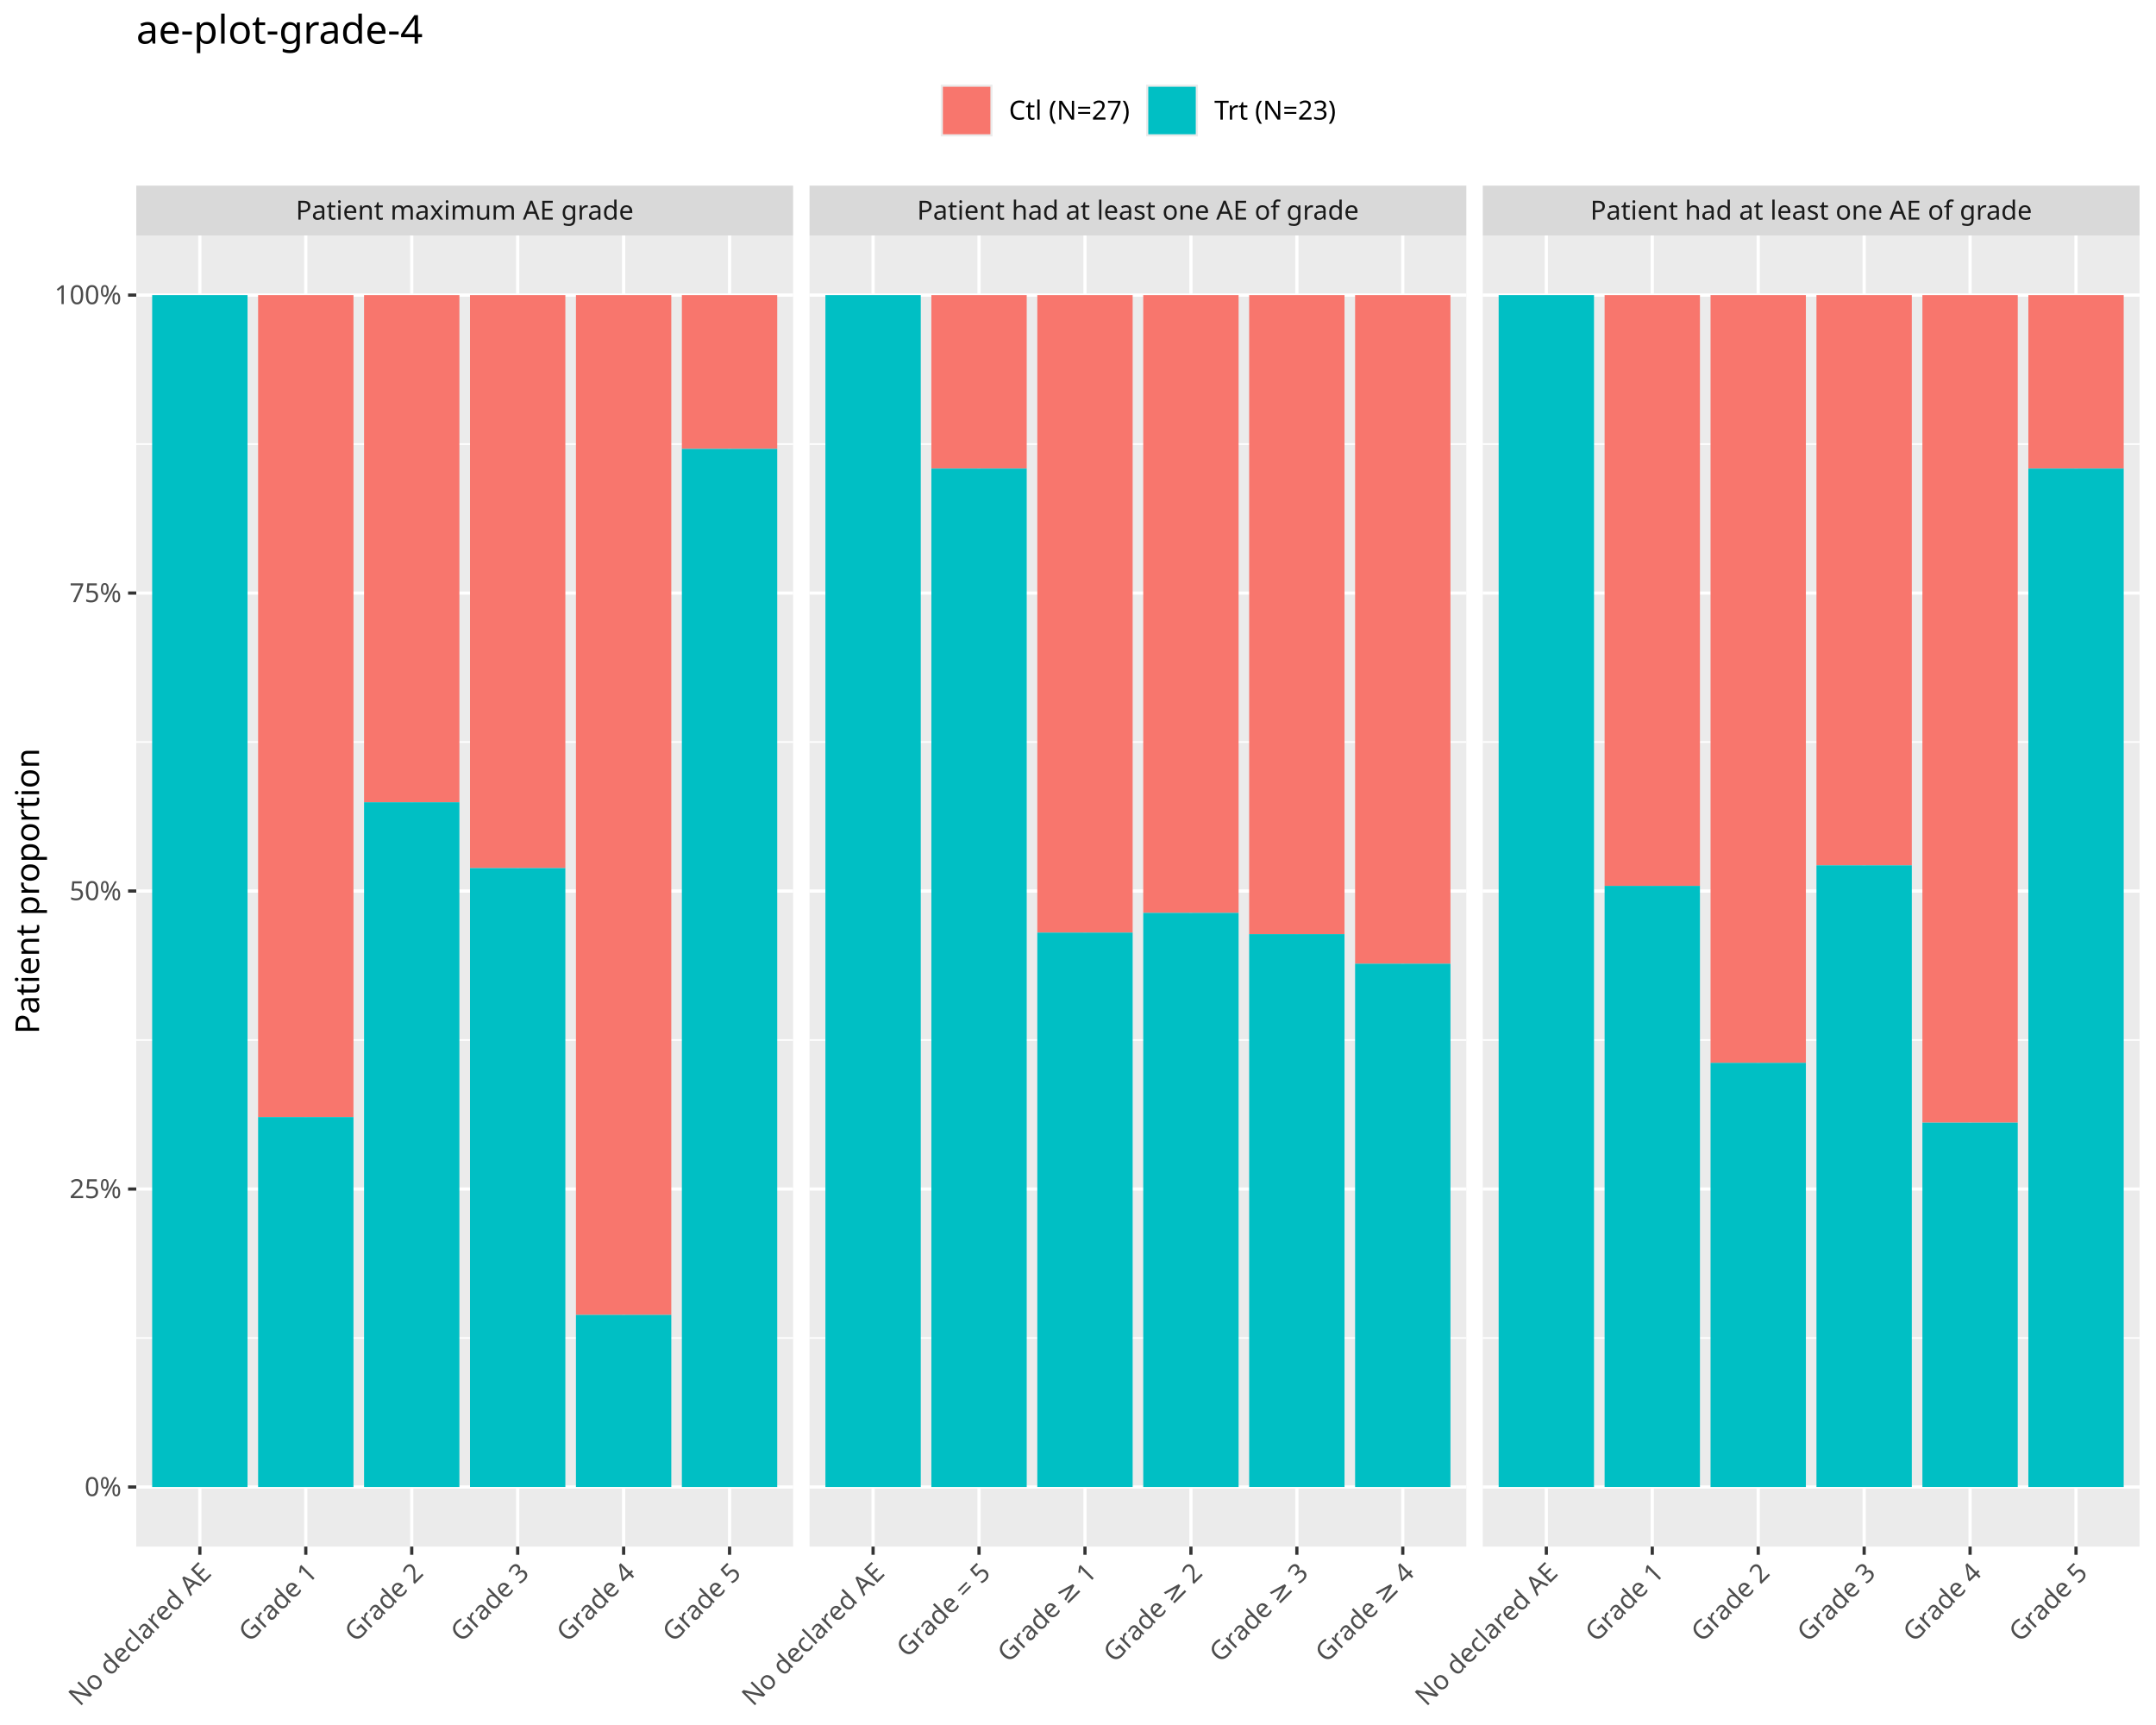
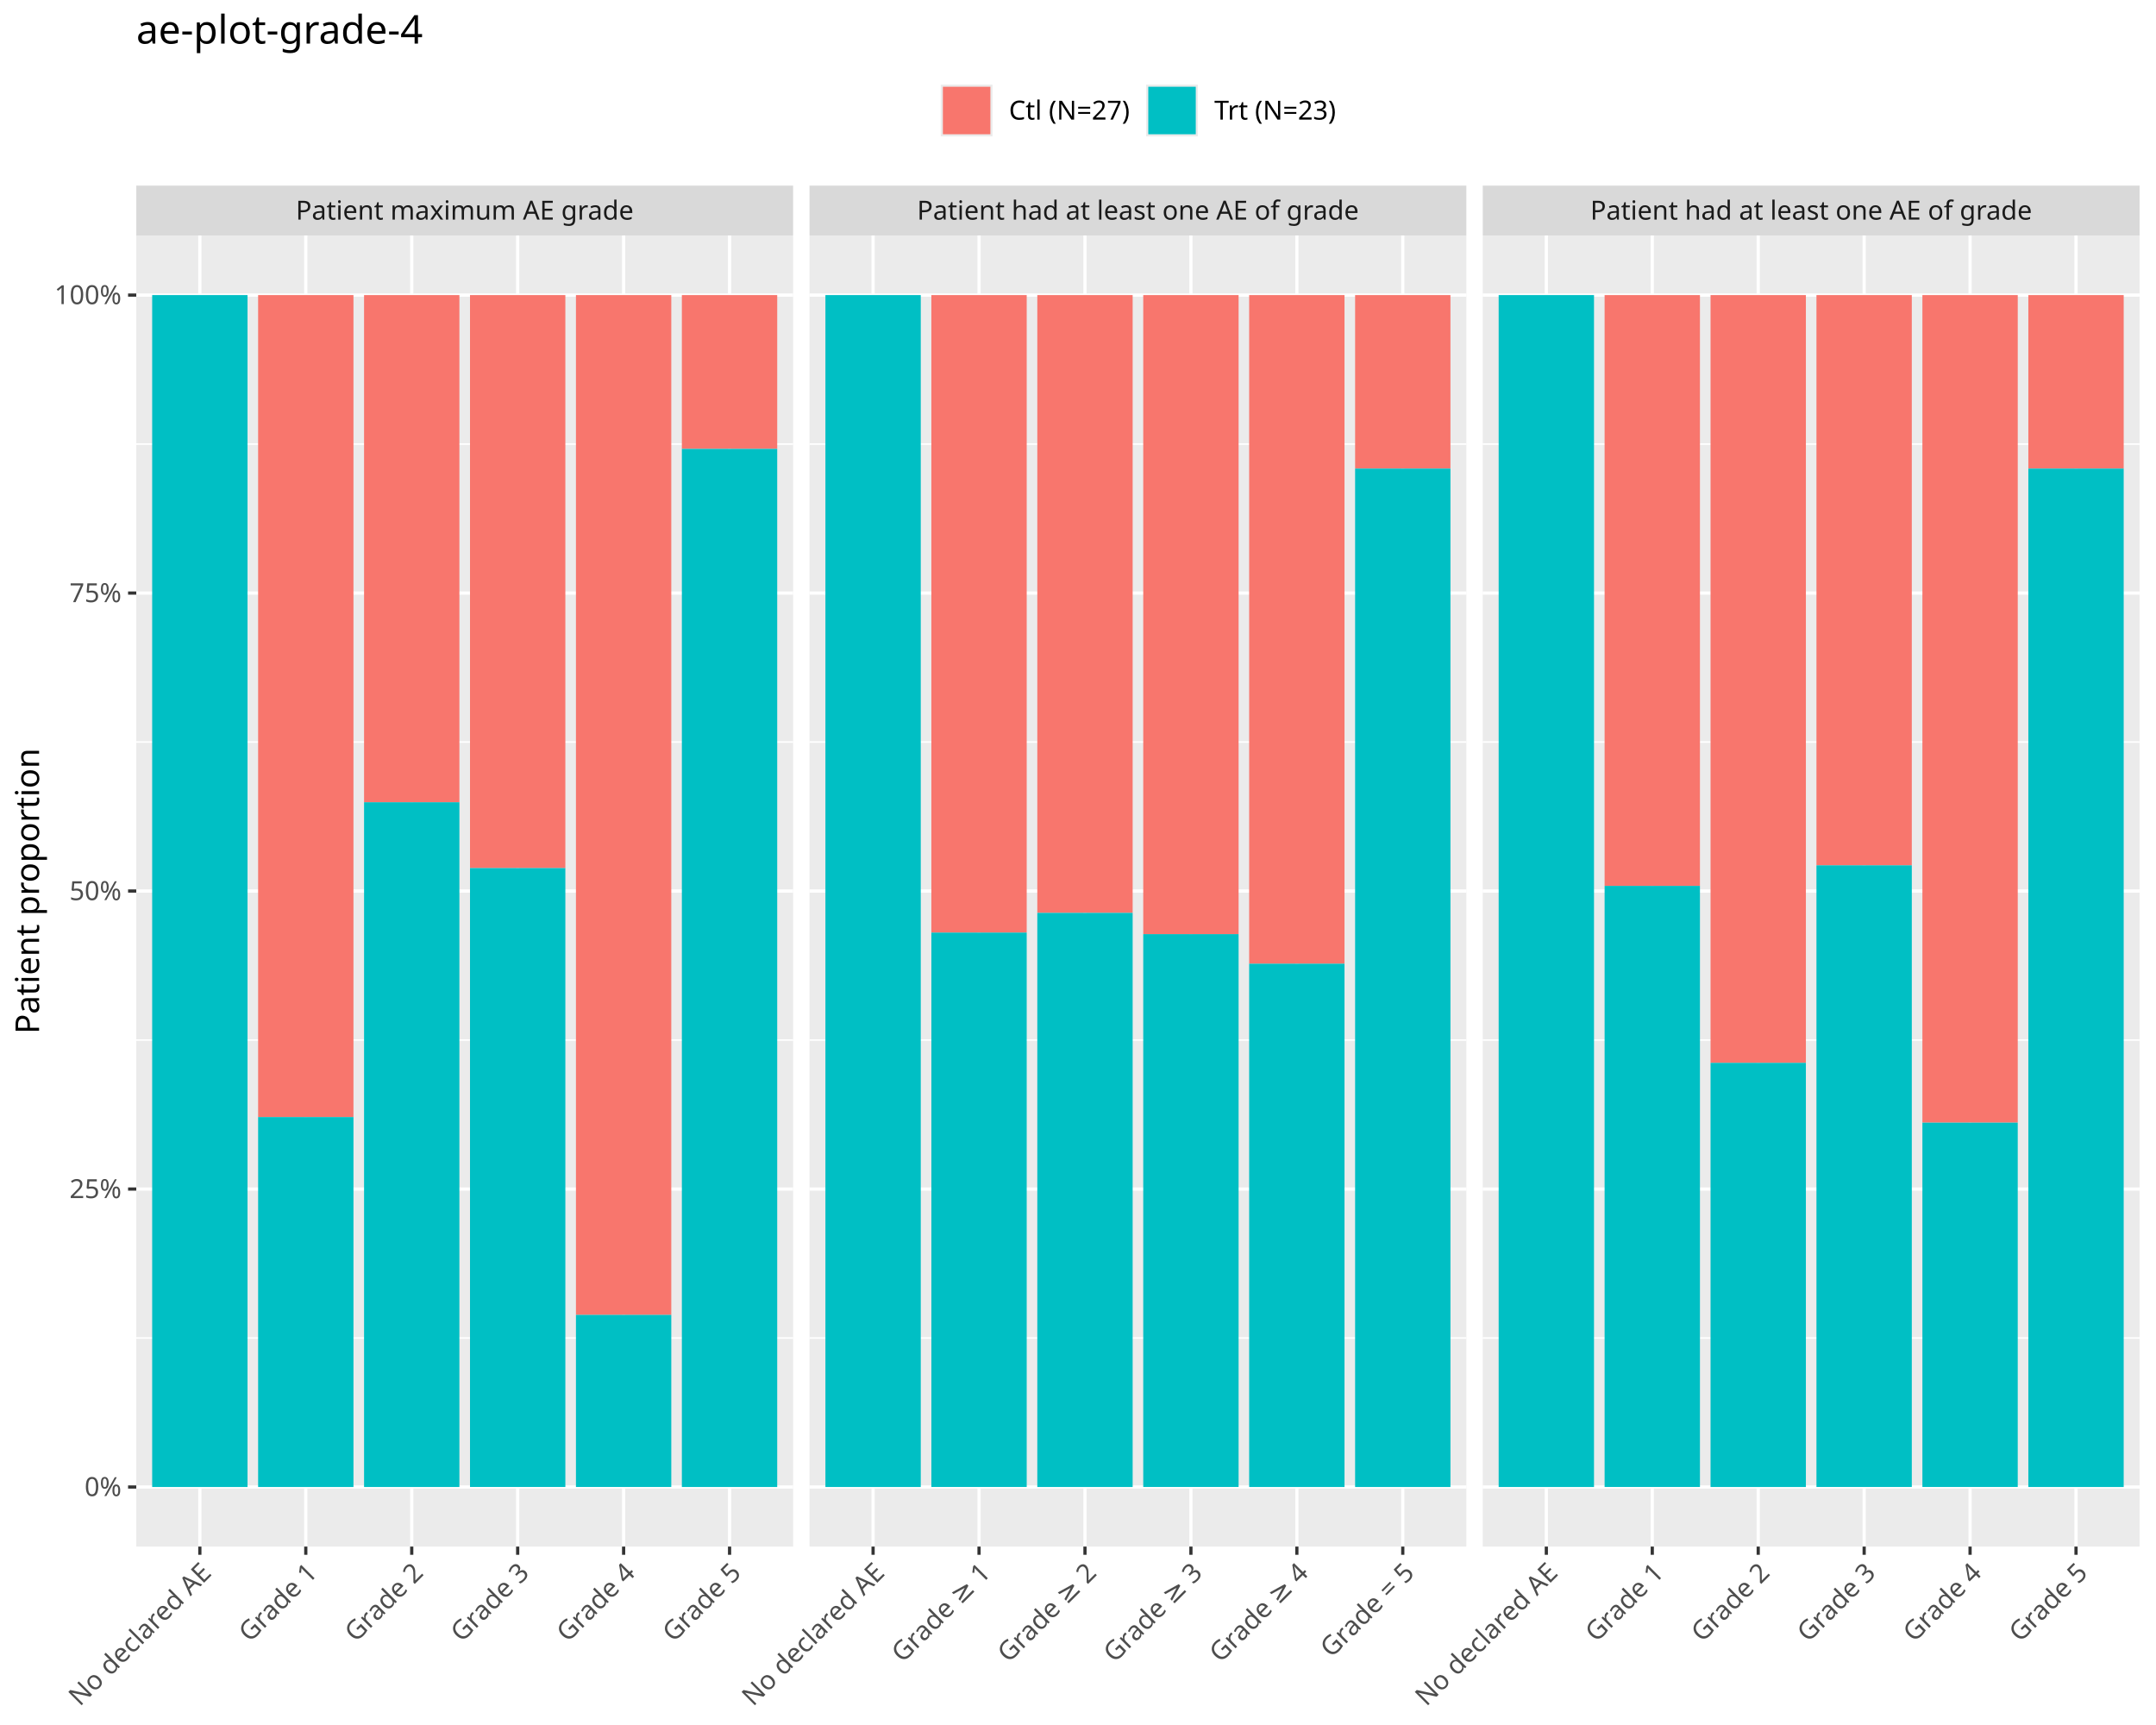
<svg xmlns="http://www.w3.org/2000/svg" class="svglite" data-engine-version="2.0" width="720.00pt" height="576.00pt" viewBox="0 0 720.00 576.00">
  <defs>
    <style type="text/css">
    .svglite line, .svglite polyline, .svglite polygon, .svglite path, .svglite rect, .svglite circle {
      fill: none;
      stroke: #000000;
      stroke-linecap: round;
      stroke-linejoin: round;
      stroke-miterlimit: 10.00;
    }
  </style>
  </defs>
  <rect width="100%" height="100%" style="stroke: none; fill: #FFFFFF;" />
  <defs>
    <clipPath id="cpMC4wMHw3MjAuMDB8MC4wMHw1NzYuMDA=">
      <rect x="0.00" y="0.00" width="720.00" height="576.00" />
    </clipPath>
  </defs>
  <g clip-path="url(#cpMC4wMHw3MjAuMDB8MC4wMHw1NzYuMDA=)">
    <rect x="0" y="0.00" width="720.00" height="576.00" style="stroke-width: 1.07; stroke: #FFFFFF; fill: #FFFFFF;" />
  </g>
  <defs>
    <clipPath id="cpNDUuNTF8MjY0Ljg2fDc4LjYzfDUxNi40Mw==">
      <rect x="45.51" y="78.63" width="219.35" height="437.79" />
    </clipPath>
  </defs>
  <g clip-path="url(#cpNDUuNTF8MjY0Ljg2fDc4LjYzfDUxNi40Mw==)">
    <rect x="45.51" y="78.63" width="219.35" height="437.79" style="stroke-width: 1.07; stroke: none; fill: #EBEBEB;" />
    <polyline points="45.51,446.78 264.86,446.78 " style="stroke-width: 0.53; stroke: #FFFFFF; stroke-linecap: butt;" />
    <polyline points="45.51,347.28 264.86,347.28 " style="stroke-width: 0.53; stroke: #FFFFFF; stroke-linecap: butt;" />
    <polyline points="45.51,247.78 264.86,247.78 " style="stroke-width: 0.53; stroke: #FFFFFF; stroke-linecap: butt;" />
    <polyline points="45.51,148.28 264.86,148.28 " style="stroke-width: 0.53; stroke: #FFFFFF; stroke-linecap: butt;" />
    <polyline points="45.51,496.53 264.86,496.53 " style="stroke-width: 1.07; stroke: #FFFFFF; stroke-linecap: butt;" />
    <polyline points="45.51,397.03 264.86,397.03 " style="stroke-width: 1.07; stroke: #FFFFFF; stroke-linecap: butt;" />
    <polyline points="45.51,297.53 264.86,297.53 " style="stroke-width: 1.07; stroke: #FFFFFF; stroke-linecap: butt;" />
    <polyline points="45.51,198.03 264.86,198.03 " style="stroke-width: 1.07; stroke: #FFFFFF; stroke-linecap: butt;" />
    <polyline points="45.51,98.53 264.86,98.53 " style="stroke-width: 1.07; stroke: #FFFFFF; stroke-linecap: butt;" />
    <polyline points="66.74,516.43 66.74,78.63 " style="stroke-width: 1.07; stroke: #FFFFFF; stroke-linecap: butt;" />
    <polyline points="102.12,516.43 102.12,78.63 " style="stroke-width: 1.07; stroke: #FFFFFF; stroke-linecap: butt;" />
    <polyline points="137.50,516.43 137.50,78.63 " style="stroke-width: 1.07; stroke: #FFFFFF; stroke-linecap: butt;" />
    <polyline points="172.88,516.43 172.88,78.63 " style="stroke-width: 1.07; stroke: #FFFFFF; stroke-linecap: butt;" />
    <polyline points="208.26,516.43 208.26,78.63 " style="stroke-width: 1.07; stroke: #FFFFFF; stroke-linecap: butt;" />
    <polyline points="243.64,516.43 243.64,78.63 " style="stroke-width: 1.07; stroke: #FFFFFF; stroke-linecap: butt;" />
    <rect x="50.82" y="98.53" width="31.84" height="0.00" style="stroke-width: 1.07; stroke: none; stroke-linecap: butt; stroke-linejoin: miter; fill: #F8766D;" />
    <rect x="50.82" y="98.53" width="31.84" height="398.00" style="stroke-width: 1.07; stroke: none; stroke-linecap: butt; stroke-linejoin: miter; fill: #00BFC4;" />
    <rect x="86.20" y="98.53" width="31.84" height="274.48" style="stroke-width: 1.07; stroke: none; stroke-linecap: butt; stroke-linejoin: miter; fill: #F8766D;" />
    <rect x="86.20" y="373.01" width="31.84" height="123.52" style="stroke-width: 1.07; stroke: none; stroke-linecap: butt; stroke-linejoin: miter; fill: #00BFC4;" />
    <rect x="121.58" y="98.53" width="31.84" height="169.36" style="stroke-width: 1.07; stroke: none; stroke-linecap: butt; stroke-linejoin: miter; fill: #F8766D;" />
    <rect x="121.58" y="267.89" width="31.84" height="228.64" style="stroke-width: 1.07; stroke: none; stroke-linecap: butt; stroke-linejoin: miter; fill: #00BFC4;" />
    <rect x="156.96" y="98.53" width="31.84" height="191.34" style="stroke-width: 1.07; stroke: none; stroke-linecap: butt; stroke-linejoin: miter; fill: #F8766D;" />
    <rect x="156.96" y="289.87" width="31.84" height="206.65" style="stroke-width: 1.07; stroke: none; stroke-linecap: butt; stroke-linejoin: miter; fill: #00BFC4;" />
    <rect x="192.34" y="98.53" width="31.84" height="340.53" style="stroke-width: 1.07; stroke: none; stroke-linecap: butt; stroke-linejoin: miter; fill: #F8766D;" />
    <rect x="192.34" y="439.06" width="31.84" height="57.46" style="stroke-width: 1.07; stroke: none; stroke-linecap: butt; stroke-linejoin: miter; fill: #00BFC4;" />
    <rect x="227.71" y="98.53" width="31.84" height="51.35" style="stroke-width: 1.07; stroke: none; stroke-linecap: butt; stroke-linejoin: miter; fill: #F8766D;" />
    <rect x="227.71" y="149.89" width="31.84" height="346.64" style="stroke-width: 1.07; stroke: none; stroke-linecap: butt; stroke-linejoin: miter; fill: #00BFC4;" />
  </g>
  <g clip-path="url(#cpMC4wMHw3MjAuMDB8MC4wMHw1NzYuMDA=)">
</g>
  <defs>
    <clipPath id="cpMjcwLjM0fDQ4OS42OXw3OC42M3w1MTYuNDM=">
      <rect x="270.34" y="78.63" width="219.35" height="437.79" />
    </clipPath>
  </defs>
  <g clip-path="url(#cpMjcwLjM0fDQ4OS42OXw3OC42M3w1MTYuNDM=)">
    <rect x="270.34" y="78.63" width="219.35" height="437.79" style="stroke-width: 1.07; stroke: none; fill: #EBEBEB;" />
    <polyline points="270.34,446.78 489.69,446.78 " style="stroke-width: 0.53; stroke: #FFFFFF; stroke-linecap: butt;" />
    <polyline points="270.34,347.28 489.69,347.28 " style="stroke-width: 0.53; stroke: #FFFFFF; stroke-linecap: butt;" />
    <polyline points="270.34,247.78 489.69,247.78 " style="stroke-width: 0.53; stroke: #FFFFFF; stroke-linecap: butt;" />
    <polyline points="270.34,148.28 489.69,148.28 " style="stroke-width: 0.53; stroke: #FFFFFF; stroke-linecap: butt;" />
    <polyline points="270.34,496.53 489.69,496.53 " style="stroke-width: 1.07; stroke: #FFFFFF; stroke-linecap: butt;" />
    <polyline points="270.34,397.03 489.69,397.03 " style="stroke-width: 1.07; stroke: #FFFFFF; stroke-linecap: butt;" />
    <polyline points="270.34,297.53 489.69,297.53 " style="stroke-width: 1.07; stroke: #FFFFFF; stroke-linecap: butt;" />
    <polyline points="270.34,198.03 489.69,198.03 " style="stroke-width: 1.07; stroke: #FFFFFF; stroke-linecap: butt;" />
    <polyline points="270.34,98.53 489.69,98.53 " style="stroke-width: 1.07; stroke: #FFFFFF; stroke-linecap: butt;" />
    <polyline points="291.57,516.43 291.57,78.63 " style="stroke-width: 1.07; stroke: #FFFFFF; stroke-linecap: butt;" />
    <polyline points="326.95,516.43 326.95,78.63 " style="stroke-width: 1.07; stroke: #FFFFFF; stroke-linecap: butt;" />
    <polyline points="362.33,516.43 362.33,78.63 " style="stroke-width: 1.07; stroke: #FFFFFF; stroke-linecap: butt;" />
    <polyline points="397.71,516.43 397.71,78.63 " style="stroke-width: 1.07; stroke: #FFFFFF; stroke-linecap: butt;" />
    <polyline points="433.09,516.43 433.09,78.63 " style="stroke-width: 1.07; stroke: #FFFFFF; stroke-linecap: butt;" />
    <polyline points="468.46,516.43 468.46,78.63 " style="stroke-width: 1.07; stroke: #FFFFFF; stroke-linecap: butt;" />
    <rect x="275.65" y="98.53" width="31.84" height="0.00" style="stroke-width: 1.07; stroke: none; stroke-linecap: butt; stroke-linejoin: miter; fill: #F8766D;" />
    <rect x="275.65" y="98.53" width="31.84" height="398.00" style="stroke-width: 1.07; stroke: none; stroke-linecap: butt; stroke-linejoin: miter; fill: #00BFC4;" />
-     <rect x="311.03" y="98.53" width="31.84" height="57.94" style="stroke-width: 1.07; stroke: none; stroke-linecap: butt; stroke-linejoin: miter; fill: #F8766D;" />
-     <rect x="311.03" y="156.47" width="31.84" height="340.06" style="stroke-width: 1.07; stroke: none; stroke-linecap: butt; stroke-linejoin: miter; fill: #00BFC4;" />
-     <rect x="346.41" y="98.53" width="31.84" height="212.88" style="stroke-width: 1.07; stroke: none; stroke-linecap: butt; stroke-linejoin: miter; fill: #F8766D;" />
-     <rect x="346.41" y="311.41" width="31.84" height="185.11" style="stroke-width: 1.07; stroke: none; stroke-linecap: butt; stroke-linejoin: miter; fill: #00BFC4;" />
-     <rect x="381.79" y="98.53" width="31.84" height="206.28" style="stroke-width: 1.07; stroke: none; stroke-linecap: butt; stroke-linejoin: miter; fill: #F8766D;" />
-     <rect x="381.79" y="304.82" width="31.84" height="191.71" style="stroke-width: 1.07; stroke: none; stroke-linecap: butt; stroke-linejoin: miter; fill: #00BFC4;" />
-     <rect x="417.16" y="98.53" width="31.84" height="213.40" style="stroke-width: 1.07; stroke: none; stroke-linecap: butt; stroke-linejoin: miter; fill: #F8766D;" />
-     <rect x="417.16" y="311.93" width="31.84" height="184.59" style="stroke-width: 1.07; stroke: none; stroke-linecap: butt; stroke-linejoin: miter; fill: #00BFC4;" />
-     <rect x="452.54" y="98.53" width="31.84" height="223.27" style="stroke-width: 1.07; stroke: none; stroke-linecap: butt; stroke-linejoin: miter; fill: #F8766D;" />
-     <rect x="452.54" y="321.80" width="31.84" height="174.73" style="stroke-width: 1.07; stroke: none; stroke-linecap: butt; stroke-linejoin: miter; fill: #00BFC4;" />
+     <rect x="311.03" y="98.53" width="31.84" height="212.88" style="stroke-width: 1.07; stroke: none; stroke-linecap: butt; stroke-linejoin: miter; fill: #F8766D;" />
+     <rect x="311.03" y="311.41" width="31.84" height="185.11" style="stroke-width: 1.07; stroke: none; stroke-linecap: butt; stroke-linejoin: miter; fill: #00BFC4;" />
+     <rect x="346.41" y="98.53" width="31.84" height="206.28" style="stroke-width: 1.07; stroke: none; stroke-linecap: butt; stroke-linejoin: miter; fill: #F8766D;" />
+     <rect x="346.41" y="304.82" width="31.84" height="191.71" style="stroke-width: 1.07; stroke: none; stroke-linecap: butt; stroke-linejoin: miter; fill: #00BFC4;" />
+     <rect x="381.79" y="98.53" width="31.84" height="213.40" style="stroke-width: 1.07; stroke: none; stroke-linecap: butt; stroke-linejoin: miter; fill: #F8766D;" />
+     <rect x="381.79" y="311.93" width="31.84" height="184.59" style="stroke-width: 1.07; stroke: none; stroke-linecap: butt; stroke-linejoin: miter; fill: #00BFC4;" />
+     <rect x="417.16" y="98.53" width="31.84" height="223.27" style="stroke-width: 1.07; stroke: none; stroke-linecap: butt; stroke-linejoin: miter; fill: #F8766D;" />
+     <rect x="417.16" y="321.80" width="31.84" height="174.73" style="stroke-width: 1.07; stroke: none; stroke-linecap: butt; stroke-linejoin: miter; fill: #00BFC4;" />
+     <rect x="452.54" y="98.53" width="31.84" height="57.94" style="stroke-width: 1.07; stroke: none; stroke-linecap: butt; stroke-linejoin: miter; fill: #F8766D;" />
+     <rect x="452.54" y="156.47" width="31.84" height="340.06" style="stroke-width: 1.07; stroke: none; stroke-linecap: butt; stroke-linejoin: miter; fill: #00BFC4;" />
  </g>
  <g clip-path="url(#cpMC4wMHw3MjAuMDB8MC4wMHw1NzYuMDA=)">
</g>
  <defs>
    <clipPath id="cpNDk1LjE3fDcxNC41Mnw3OC42M3w1MTYuNDM=">
      <rect x="495.17" y="78.63" width="219.35" height="437.79" />
    </clipPath>
  </defs>
  <g clip-path="url(#cpNDk1LjE3fDcxNC41Mnw3OC42M3w1MTYuNDM=)">
    <rect x="495.17" y="78.63" width="219.35" height="437.79" style="stroke-width: 1.07; stroke: none; fill: #EBEBEB;" />
    <polyline points="495.17,446.78 714.52,446.78 " style="stroke-width: 0.53; stroke: #FFFFFF; stroke-linecap: butt;" />
    <polyline points="495.17,347.28 714.52,347.28 " style="stroke-width: 0.53; stroke: #FFFFFF; stroke-linecap: butt;" />
    <polyline points="495.17,247.78 714.52,247.78 " style="stroke-width: 0.53; stroke: #FFFFFF; stroke-linecap: butt;" />
    <polyline points="495.17,148.28 714.52,148.28 " style="stroke-width: 0.53; stroke: #FFFFFF; stroke-linecap: butt;" />
    <polyline points="495.17,496.53 714.52,496.53 " style="stroke-width: 1.07; stroke: #FFFFFF; stroke-linecap: butt;" />
    <polyline points="495.17,397.03 714.52,397.03 " style="stroke-width: 1.07; stroke: #FFFFFF; stroke-linecap: butt;" />
    <polyline points="495.17,297.53 714.52,297.53 " style="stroke-width: 1.07; stroke: #FFFFFF; stroke-linecap: butt;" />
    <polyline points="495.17,198.03 714.52,198.03 " style="stroke-width: 1.07; stroke: #FFFFFF; stroke-linecap: butt;" />
    <polyline points="495.17,98.53 714.52,98.53 " style="stroke-width: 1.07; stroke: #FFFFFF; stroke-linecap: butt;" />
    <polyline points="516.40,516.43 516.40,78.63 " style="stroke-width: 1.07; stroke: #FFFFFF; stroke-linecap: butt;" />
    <polyline points="551.78,516.43 551.78,78.63 " style="stroke-width: 1.07; stroke: #FFFFFF; stroke-linecap: butt;" />
    <polyline points="587.16,516.43 587.16,78.63 " style="stroke-width: 1.07; stroke: #FFFFFF; stroke-linecap: butt;" />
    <polyline points="622.54,516.43 622.54,78.63 " style="stroke-width: 1.07; stroke: #FFFFFF; stroke-linecap: butt;" />
    <polyline points="657.91,516.43 657.91,78.63 " style="stroke-width: 1.07; stroke: #FFFFFF; stroke-linecap: butt;" />
    <polyline points="693.29,516.43 693.29,78.63 " style="stroke-width: 1.07; stroke: #FFFFFF; stroke-linecap: butt;" />
    <rect x="500.48" y="98.53" width="31.84" height="0.00" style="stroke-width: 1.07; stroke: none; stroke-linecap: butt; stroke-linejoin: miter; fill: #F8766D;" />
    <rect x="500.48" y="98.53" width="31.84" height="398.00" style="stroke-width: 1.07; stroke: none; stroke-linecap: butt; stroke-linejoin: miter; fill: #00BFC4;" />
    <rect x="535.86" y="98.53" width="31.84" height="197.28" style="stroke-width: 1.07; stroke: none; stroke-linecap: butt; stroke-linejoin: miter; fill: #F8766D;" />
    <rect x="535.86" y="295.81" width="31.84" height="200.71" style="stroke-width: 1.07; stroke: none; stroke-linecap: butt; stroke-linejoin: miter; fill: #00BFC4;" />
    <rect x="571.24" y="98.53" width="31.84" height="256.37" style="stroke-width: 1.07; stroke: none; stroke-linecap: butt; stroke-linejoin: miter; fill: #F8766D;" />
    <rect x="571.24" y="354.90" width="31.84" height="141.63" style="stroke-width: 1.07; stroke: none; stroke-linecap: butt; stroke-linejoin: miter; fill: #00BFC4;" />
    <rect x="606.61" y="98.53" width="31.84" height="190.42" style="stroke-width: 1.07; stroke: none; stroke-linecap: butt; stroke-linejoin: miter; fill: #F8766D;" />
    <rect x="606.61" y="288.95" width="31.84" height="207.57" style="stroke-width: 1.07; stroke: none; stroke-linecap: butt; stroke-linejoin: miter; fill: #00BFC4;" />
    <rect x="641.99" y="98.53" width="31.84" height="276.34" style="stroke-width: 1.07; stroke: none; stroke-linecap: butt; stroke-linejoin: miter; fill: #F8766D;" />
    <rect x="641.99" y="374.87" width="31.84" height="121.65" style="stroke-width: 1.07; stroke: none; stroke-linecap: butt; stroke-linejoin: miter; fill: #00BFC4;" />
    <rect x="677.37" y="98.53" width="31.84" height="57.94" style="stroke-width: 1.07; stroke: none; stroke-linecap: butt; stroke-linejoin: miter; fill: #F8766D;" />
    <rect x="677.37" y="156.47" width="31.84" height="340.06" style="stroke-width: 1.07; stroke: none; stroke-linecap: butt; stroke-linejoin: miter; fill: #00BFC4;" />
  </g>
  <g clip-path="url(#cpMC4wMHw3MjAuMDB8MC4wMHw1NzYuMDA=)">
</g>
  <defs>
    <clipPath id="cpNDUuNTF8MjY0Ljg2fDYxLjk4fDc4LjYz">
      <rect x="45.51" y="61.98" width="219.35" height="16.65" />
    </clipPath>
  </defs>
  <g clip-path="url(#cpNDUuNTF8MjY0Ljg2fDYxLjk4fDc4LjYz)">
    <rect x="45.51" y="61.98" width="219.35" height="16.65" style="stroke-width: 1.07; stroke: none; fill: #D9D9D9;" />
    <text x="155.19" y="73.33" text-anchor="middle" style="font-size: 8.80px; fill: #1A1A1A; font-family: sans;" textLength="107.13px" lengthAdjust="spacingAndGlyphs">Patient maximum AE grade</text>
  </g>
  <g clip-path="url(#cpMC4wMHw3MjAuMDB8MC4wMHw1NzYuMDA=)">
</g>
  <defs>
    <clipPath id="cpMjcwLjM0fDQ4OS42OXw2MS45OHw3OC42Mw==">
      <rect x="270.34" y="61.98" width="219.35" height="16.65" />
    </clipPath>
  </defs>
  <g clip-path="url(#cpMjcwLjM0fDQ4OS42OXw2MS45OHw3OC42Mw==)">
    <rect x="270.34" y="61.98" width="219.35" height="16.65" style="stroke-width: 1.07; stroke: none; fill: #D9D9D9;" />
    <text x="380.02" y="73.33" text-anchor="middle" style="font-size: 8.80px; fill: #1A1A1A; font-family: sans;" textLength="141.40px" lengthAdjust="spacingAndGlyphs">Patient had at least one AE of grade</text>
  </g>
  <g clip-path="url(#cpMC4wMHw3MjAuMDB8MC4wMHw1NzYuMDA=)">
</g>
  <defs>
    <clipPath id="cpNDk1LjE3fDcxNC41Mnw2MS45OHw3OC42Mw==">
      <rect x="495.17" y="61.98" width="219.35" height="16.65" />
    </clipPath>
  </defs>
  <g clip-path="url(#cpNDk1LjE3fDcxNC41Mnw2MS45OHw3OC42Mw==)">
    <rect x="495.17" y="61.98" width="219.35" height="16.65" style="stroke-width: 1.07; stroke: none; fill: #D9D9D9;" />
    <text x="604.85" y="73.33" text-anchor="middle" style="font-size: 8.80px; fill: #1A1A1A; font-family: sans;" textLength="143.84px" lengthAdjust="spacingAndGlyphs">Patient had at least one AE of grade </text>
  </g>
  <g clip-path="url(#cpMC4wMHw3MjAuMDB8MC4wMHw1NzYuMDA=)">
    <polyline points="66.74,519.17 66.74,516.43 " style="stroke-width: 1.07; stroke: #333333; stroke-linecap: butt;" />
    <polyline points="102.12,519.17 102.12,516.43 " style="stroke-width: 1.07; stroke: #333333; stroke-linecap: butt;" />
    <polyline points="137.50,519.17 137.50,516.43 " style="stroke-width: 1.07; stroke: #333333; stroke-linecap: butt;" />
    <polyline points="172.88,519.17 172.88,516.43 " style="stroke-width: 1.07; stroke: #333333; stroke-linecap: butt;" />
    <polyline points="208.26,519.17 208.26,516.43 " style="stroke-width: 1.07; stroke: #333333; stroke-linecap: butt;" />
    <polyline points="243.64,519.17 243.64,516.43 " style="stroke-width: 1.07; stroke: #333333; stroke-linecap: butt;" />
    <text transform="translate(71.02,525.64) rotate(-45)" text-anchor="end" style="font-size: 8.80px; fill: #4D4D4D; font-family: sans;" textLength="61.64px" lengthAdjust="spacingAndGlyphs">No declared AE</text>
    <text transform="translate(106.40,525.64) rotate(-45)" text-anchor="end" style="font-size: 8.80px; fill: #4D4D4D; font-family: sans;" textLength="31.80px" lengthAdjust="spacingAndGlyphs">Grade 1</text>
    <text transform="translate(141.78,525.64) rotate(-45)" text-anchor="end" style="font-size: 8.80px; fill: #4D4D4D; font-family: sans;" textLength="31.80px" lengthAdjust="spacingAndGlyphs">Grade 2</text>
    <text transform="translate(177.16,525.64) rotate(-45)" text-anchor="end" style="font-size: 8.80px; fill: #4D4D4D; font-family: sans;" textLength="31.80px" lengthAdjust="spacingAndGlyphs">Grade 3</text>
    <text transform="translate(212.54,525.64) rotate(-45)" text-anchor="end" style="font-size: 8.80px; fill: #4D4D4D; font-family: sans;" textLength="31.80px" lengthAdjust="spacingAndGlyphs">Grade 4</text>
    <text transform="translate(247.92,525.64) rotate(-45)" text-anchor="end" style="font-size: 8.80px; fill: #4D4D4D; font-family: sans;" textLength="31.80px" lengthAdjust="spacingAndGlyphs">Grade 5</text>
    <polyline points="291.57,519.17 291.57,516.43 " style="stroke-width: 1.07; stroke: #333333; stroke-linecap: butt;" />
    <polyline points="326.95,519.17 326.95,516.43 " style="stroke-width: 1.07; stroke: #333333; stroke-linecap: butt;" />
    <polyline points="362.33,519.17 362.33,516.43 " style="stroke-width: 1.07; stroke: #333333; stroke-linecap: butt;" />
    <polyline points="397.71,519.17 397.71,516.43 " style="stroke-width: 1.07; stroke: #333333; stroke-linecap: butt;" />
    <polyline points="433.09,519.17 433.09,516.43 " style="stroke-width: 1.07; stroke: #333333; stroke-linecap: butt;" />
    <polyline points="468.46,519.17 468.46,516.43 " style="stroke-width: 1.07; stroke: #333333; stroke-linecap: butt;" />
    <text transform="translate(295.85,525.64) rotate(-45)" text-anchor="end" style="font-size: 8.80px; fill: #4D4D4D; font-family: sans;" textLength="61.64px" lengthAdjust="spacingAndGlyphs">No declared AE</text>
-     <text transform="translate(331.23,525.64) rotate(-45)" text-anchor="end" style="font-size: 8.80px; fill: #4D4D4D; font-family: sans;" textLength="39.39px" lengthAdjust="spacingAndGlyphs">Grade = 5</text>
-     <text transform="translate(366.61,525.64) rotate(-45)" text-anchor="end" style="font-size: 8.80px; fill: #4D4D4D; font-family: sans;" textLength="39.08px" lengthAdjust="spacingAndGlyphs">Grade ≥ 1</text>
-     <text transform="translate(401.99,525.64) rotate(-45)" text-anchor="end" style="font-size: 8.80px; fill: #4D4D4D; font-family: sans;" textLength="39.08px" lengthAdjust="spacingAndGlyphs">Grade ≥ 2</text>
-     <text transform="translate(437.37,525.64) rotate(-45)" text-anchor="end" style="font-size: 8.80px; fill: #4D4D4D; font-family: sans;" textLength="39.08px" lengthAdjust="spacingAndGlyphs">Grade ≥ 3</text>
-     <text transform="translate(472.75,525.64) rotate(-45)" text-anchor="end" style="font-size: 8.80px; fill: #4D4D4D; font-family: sans;" textLength="39.08px" lengthAdjust="spacingAndGlyphs">Grade ≥ 4</text>
+     <text transform="translate(331.23,525.64) rotate(-45)" text-anchor="end" style="font-size: 8.80px; fill: #4D4D4D; font-family: sans;" textLength="39.08px" lengthAdjust="spacingAndGlyphs">Grade ≥ 1</text>
+     <text transform="translate(366.61,525.64) rotate(-45)" text-anchor="end" style="font-size: 8.80px; fill: #4D4D4D; font-family: sans;" textLength="39.08px" lengthAdjust="spacingAndGlyphs">Grade ≥ 2</text>
+     <text transform="translate(401.99,525.64) rotate(-45)" text-anchor="end" style="font-size: 8.80px; fill: #4D4D4D; font-family: sans;" textLength="39.08px" lengthAdjust="spacingAndGlyphs">Grade ≥ 3</text>
+     <text transform="translate(437.37,525.64) rotate(-45)" text-anchor="end" style="font-size: 8.80px; fill: #4D4D4D; font-family: sans;" textLength="39.08px" lengthAdjust="spacingAndGlyphs">Grade ≥ 4</text>
+     <text transform="translate(472.75,525.64) rotate(-45)" text-anchor="end" style="font-size: 8.80px; fill: #4D4D4D; font-family: sans;" textLength="39.39px" lengthAdjust="spacingAndGlyphs">Grade = 5</text>
    <polyline points="516.40,519.17 516.40,516.43 " style="stroke-width: 1.07; stroke: #333333; stroke-linecap: butt;" />
    <polyline points="551.78,519.17 551.78,516.43 " style="stroke-width: 1.07; stroke: #333333; stroke-linecap: butt;" />
    <polyline points="587.16,519.17 587.16,516.43 " style="stroke-width: 1.07; stroke: #333333; stroke-linecap: butt;" />
    <polyline points="622.54,519.17 622.54,516.43 " style="stroke-width: 1.07; stroke: #333333; stroke-linecap: butt;" />
    <polyline points="657.91,519.17 657.91,516.43 " style="stroke-width: 1.07; stroke: #333333; stroke-linecap: butt;" />
    <polyline points="693.29,519.17 693.29,516.43 " style="stroke-width: 1.07; stroke: #333333; stroke-linecap: butt;" />
    <text transform="translate(520.68,525.64) rotate(-45)" text-anchor="end" style="font-size: 8.80px; fill: #4D4D4D; font-family: sans;" textLength="61.64px" lengthAdjust="spacingAndGlyphs">No declared AE</text>
    <text transform="translate(556.06,525.64) rotate(-45)" text-anchor="end" style="font-size: 8.80px; fill: #4D4D4D; font-family: sans;" textLength="31.80px" lengthAdjust="spacingAndGlyphs">Grade 1</text>
    <text transform="translate(591.44,525.64) rotate(-45)" text-anchor="end" style="font-size: 8.80px; fill: #4D4D4D; font-family: sans;" textLength="31.80px" lengthAdjust="spacingAndGlyphs">Grade 2</text>
    <text transform="translate(626.82,525.64) rotate(-45)" text-anchor="end" style="font-size: 8.80px; fill: #4D4D4D; font-family: sans;" textLength="31.80px" lengthAdjust="spacingAndGlyphs">Grade 3</text>
    <text transform="translate(662.20,525.64) rotate(-45)" text-anchor="end" style="font-size: 8.80px; fill: #4D4D4D; font-family: sans;" textLength="31.80px" lengthAdjust="spacingAndGlyphs">Grade 4</text>
    <text transform="translate(697.58,525.64) rotate(-45)" text-anchor="end" style="font-size: 8.80px; fill: #4D4D4D; font-family: sans;" textLength="31.80px" lengthAdjust="spacingAndGlyphs">Grade 5</text>
    <text x="40.58" y="499.55" text-anchor="end" style="font-size: 8.80px; fill: #4D4D4D; font-family: sans;" textLength="12.72px" lengthAdjust="spacingAndGlyphs">0%</text>
    <text x="40.58" y="400.06" text-anchor="end" style="font-size: 8.80px; fill: #4D4D4D; font-family: sans;" textLength="17.61px" lengthAdjust="spacingAndGlyphs">25%</text>
    <text x="40.58" y="300.56" text-anchor="end" style="font-size: 8.80px; fill: #4D4D4D; font-family: sans;" textLength="17.61px" lengthAdjust="spacingAndGlyphs">50%</text>
    <text x="40.58" y="201.06" text-anchor="end" style="font-size: 8.80px; fill: #4D4D4D; font-family: sans;" textLength="17.61px" lengthAdjust="spacingAndGlyphs">75%</text>
    <text x="40.58" y="101.56" text-anchor="end" style="font-size: 8.80px; fill: #4D4D4D; font-family: sans;" textLength="22.51px" lengthAdjust="spacingAndGlyphs">100%</text>
    <polyline points="42.77,496.53 45.51,496.53 " style="stroke-width: 1.07; stroke: #333333; stroke-linecap: butt;" />
    <polyline points="42.77,397.03 45.51,397.03 " style="stroke-width: 1.07; stroke: #333333; stroke-linecap: butt;" />
    <polyline points="42.77,297.53 45.51,297.53 " style="stroke-width: 1.07; stroke: #333333; stroke-linecap: butt;" />
    <polyline points="42.77,198.03 45.51,198.03 " style="stroke-width: 1.07; stroke: #333333; stroke-linecap: butt;" />
    <polyline points="42.77,98.53 45.51,98.53 " style="stroke-width: 1.07; stroke: #333333; stroke-linecap: butt;" />
    <text transform="translate(13.05,297.53) rotate(-90)" text-anchor="middle" style="font-size: 11.00px; font-family: sans;" textLength="86.84px" lengthAdjust="spacingAndGlyphs">Patient proportion</text>
    <rect x="308.69" y="22.78" width="142.65" height="28.24" style="stroke-width: 1.07; stroke: none; fill: #FFFFFF;" />
    <rect x="314.17" y="28.26" width="17.28" height="17.28" style="stroke-width: 1.07; stroke: none; fill: #EBEBEB;" />
    <rect x="314.88" y="28.97" width="15.86" height="15.86" style="stroke-width: 1.07; stroke: none; stroke-linecap: butt; stroke-linejoin: miter; fill: #F8766D;" />
    <rect x="382.76" y="28.26" width="17.28" height="17.28" style="stroke-width: 1.07; stroke: none; fill: #EBEBEB;" />
    <rect x="383.47" y="28.97" width="15.86" height="15.86" style="stroke-width: 1.07; stroke: none; stroke-linecap: butt; stroke-linejoin: miter; fill: #00BFC4;" />
    <text x="336.93" y="39.93" style="font-size: 8.80px; font-family: sans;" textLength="40.35px" lengthAdjust="spacingAndGlyphs">Ctl (N=27)</text>
    <text x="405.52" y="39.93" style="font-size: 8.80px; font-family: sans;" textLength="40.34px" lengthAdjust="spacingAndGlyphs">Trt (N=23)</text>
    <text x="45.51" y="14.56" style="font-size: 13.20px; font-family: sans;" textLength="90.26px" lengthAdjust="spacingAndGlyphs">ae-plot-grade-4</text>
  </g>
</svg>
